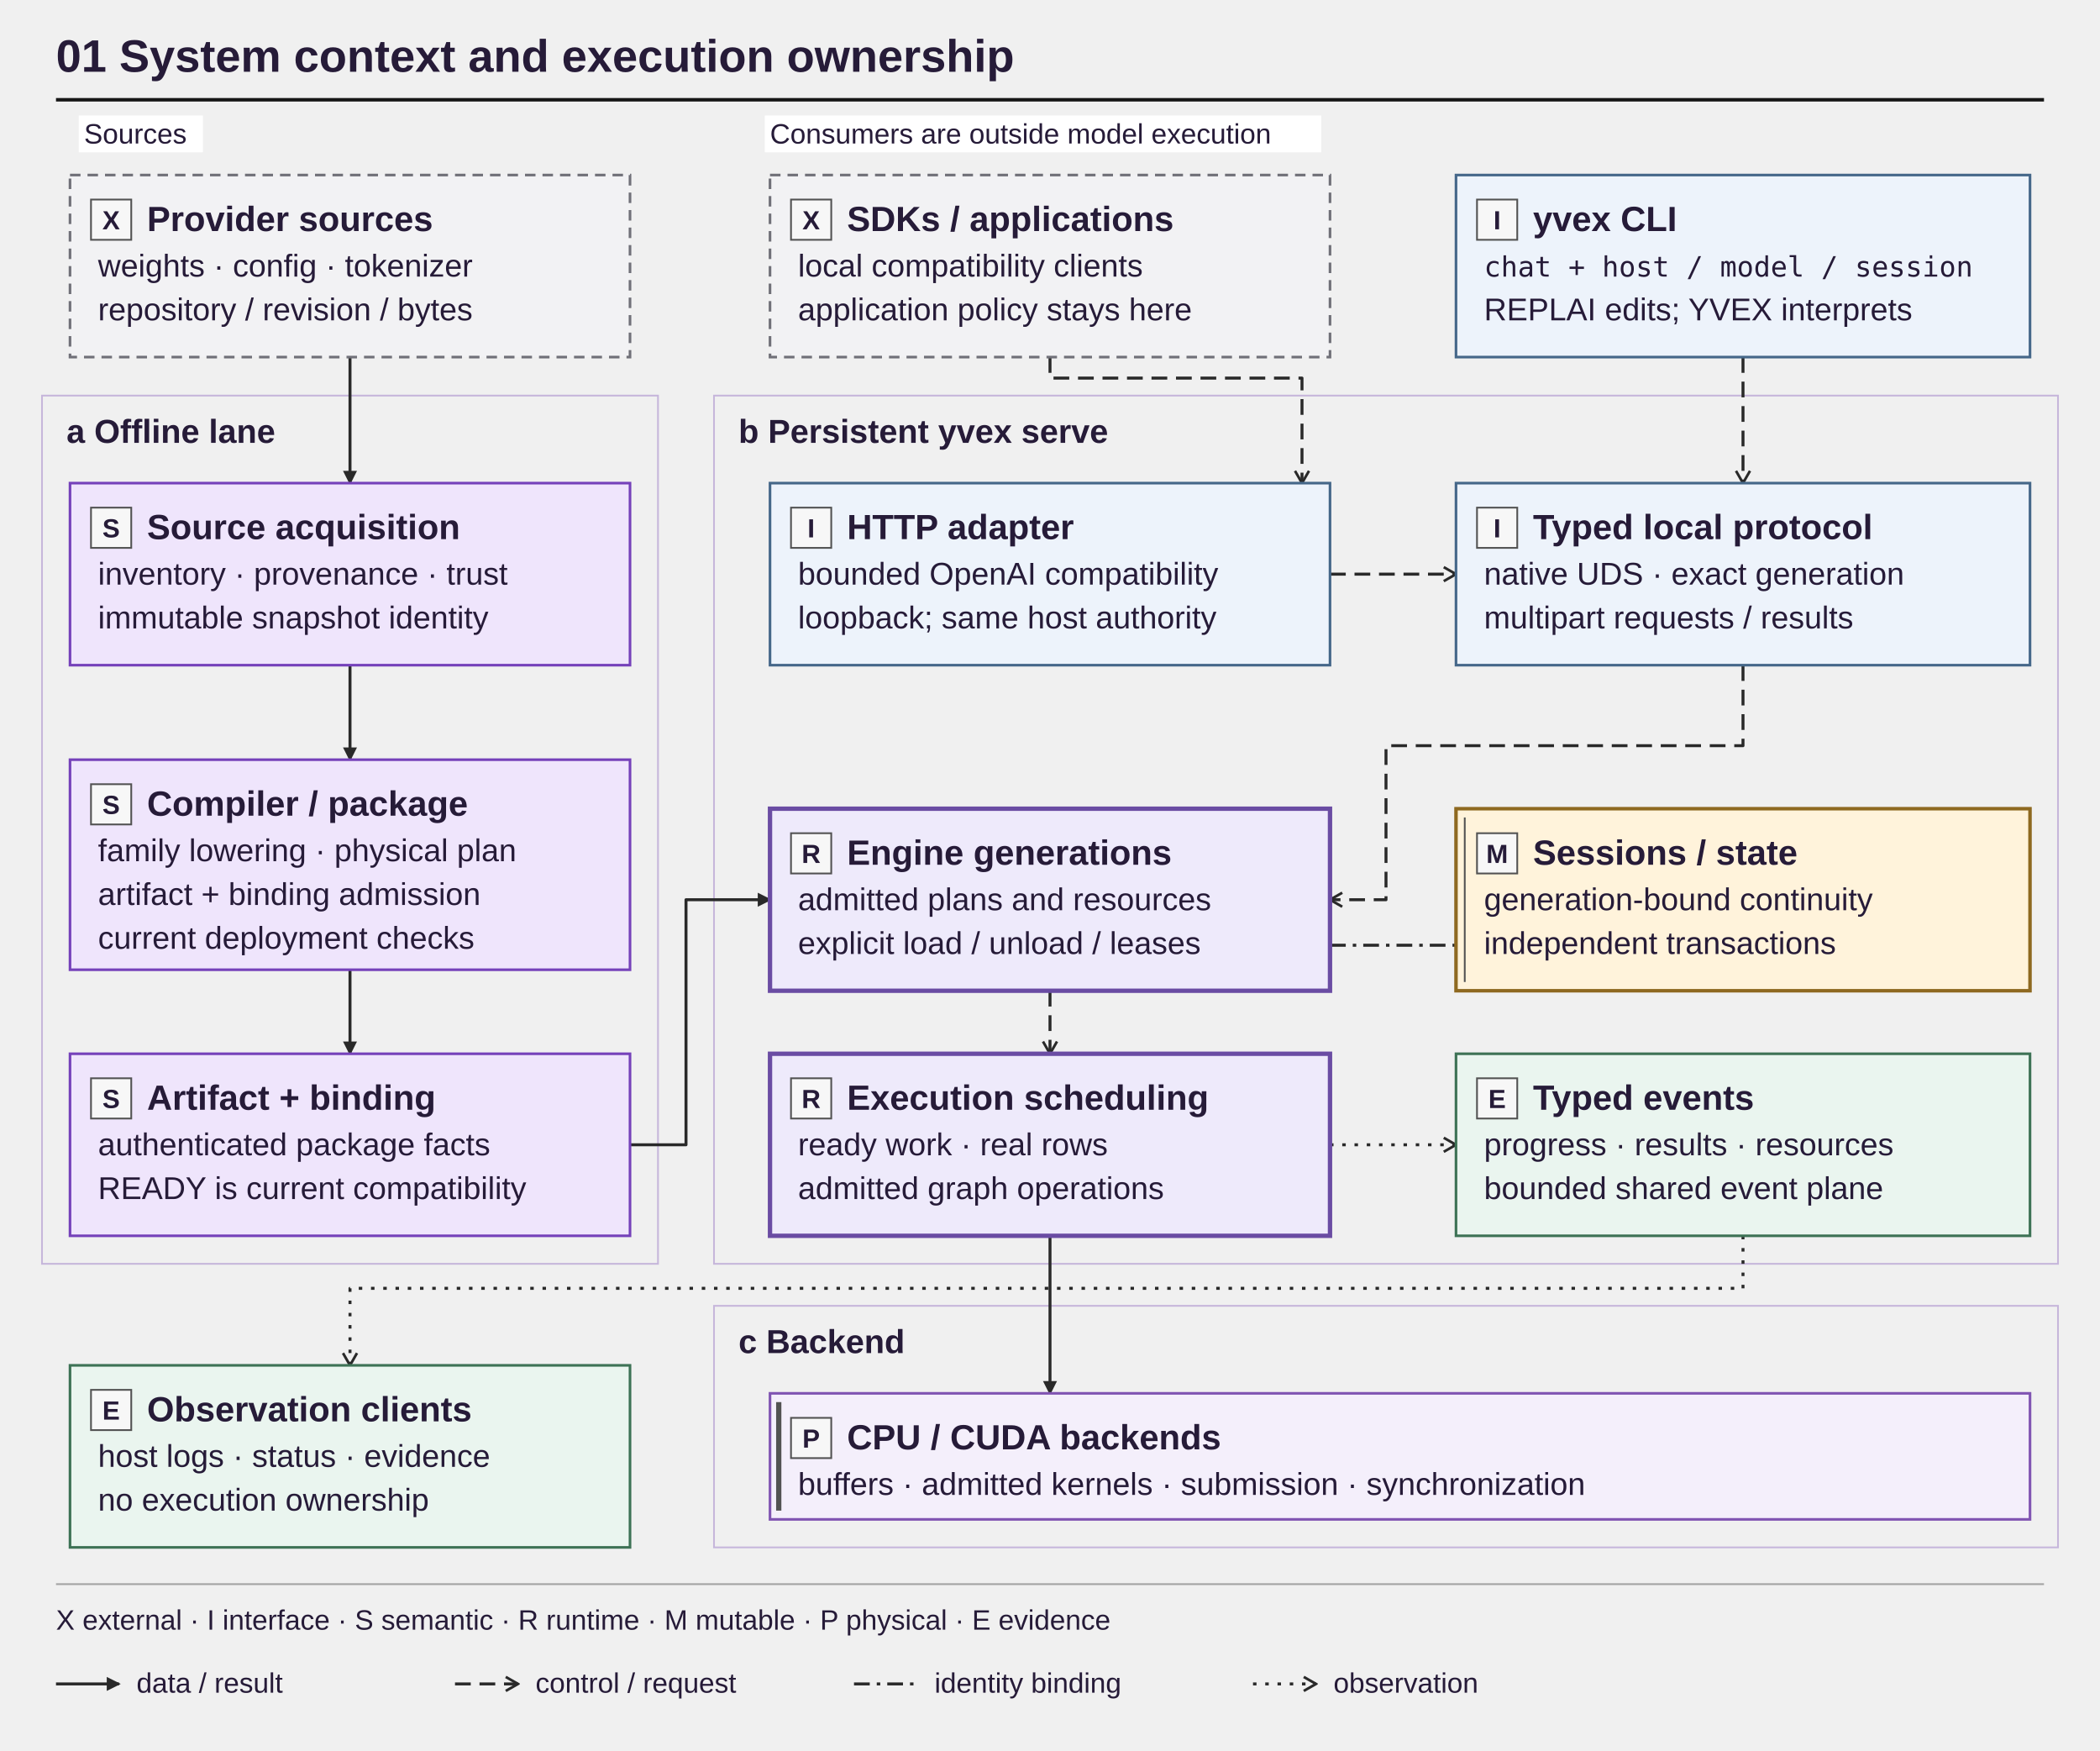
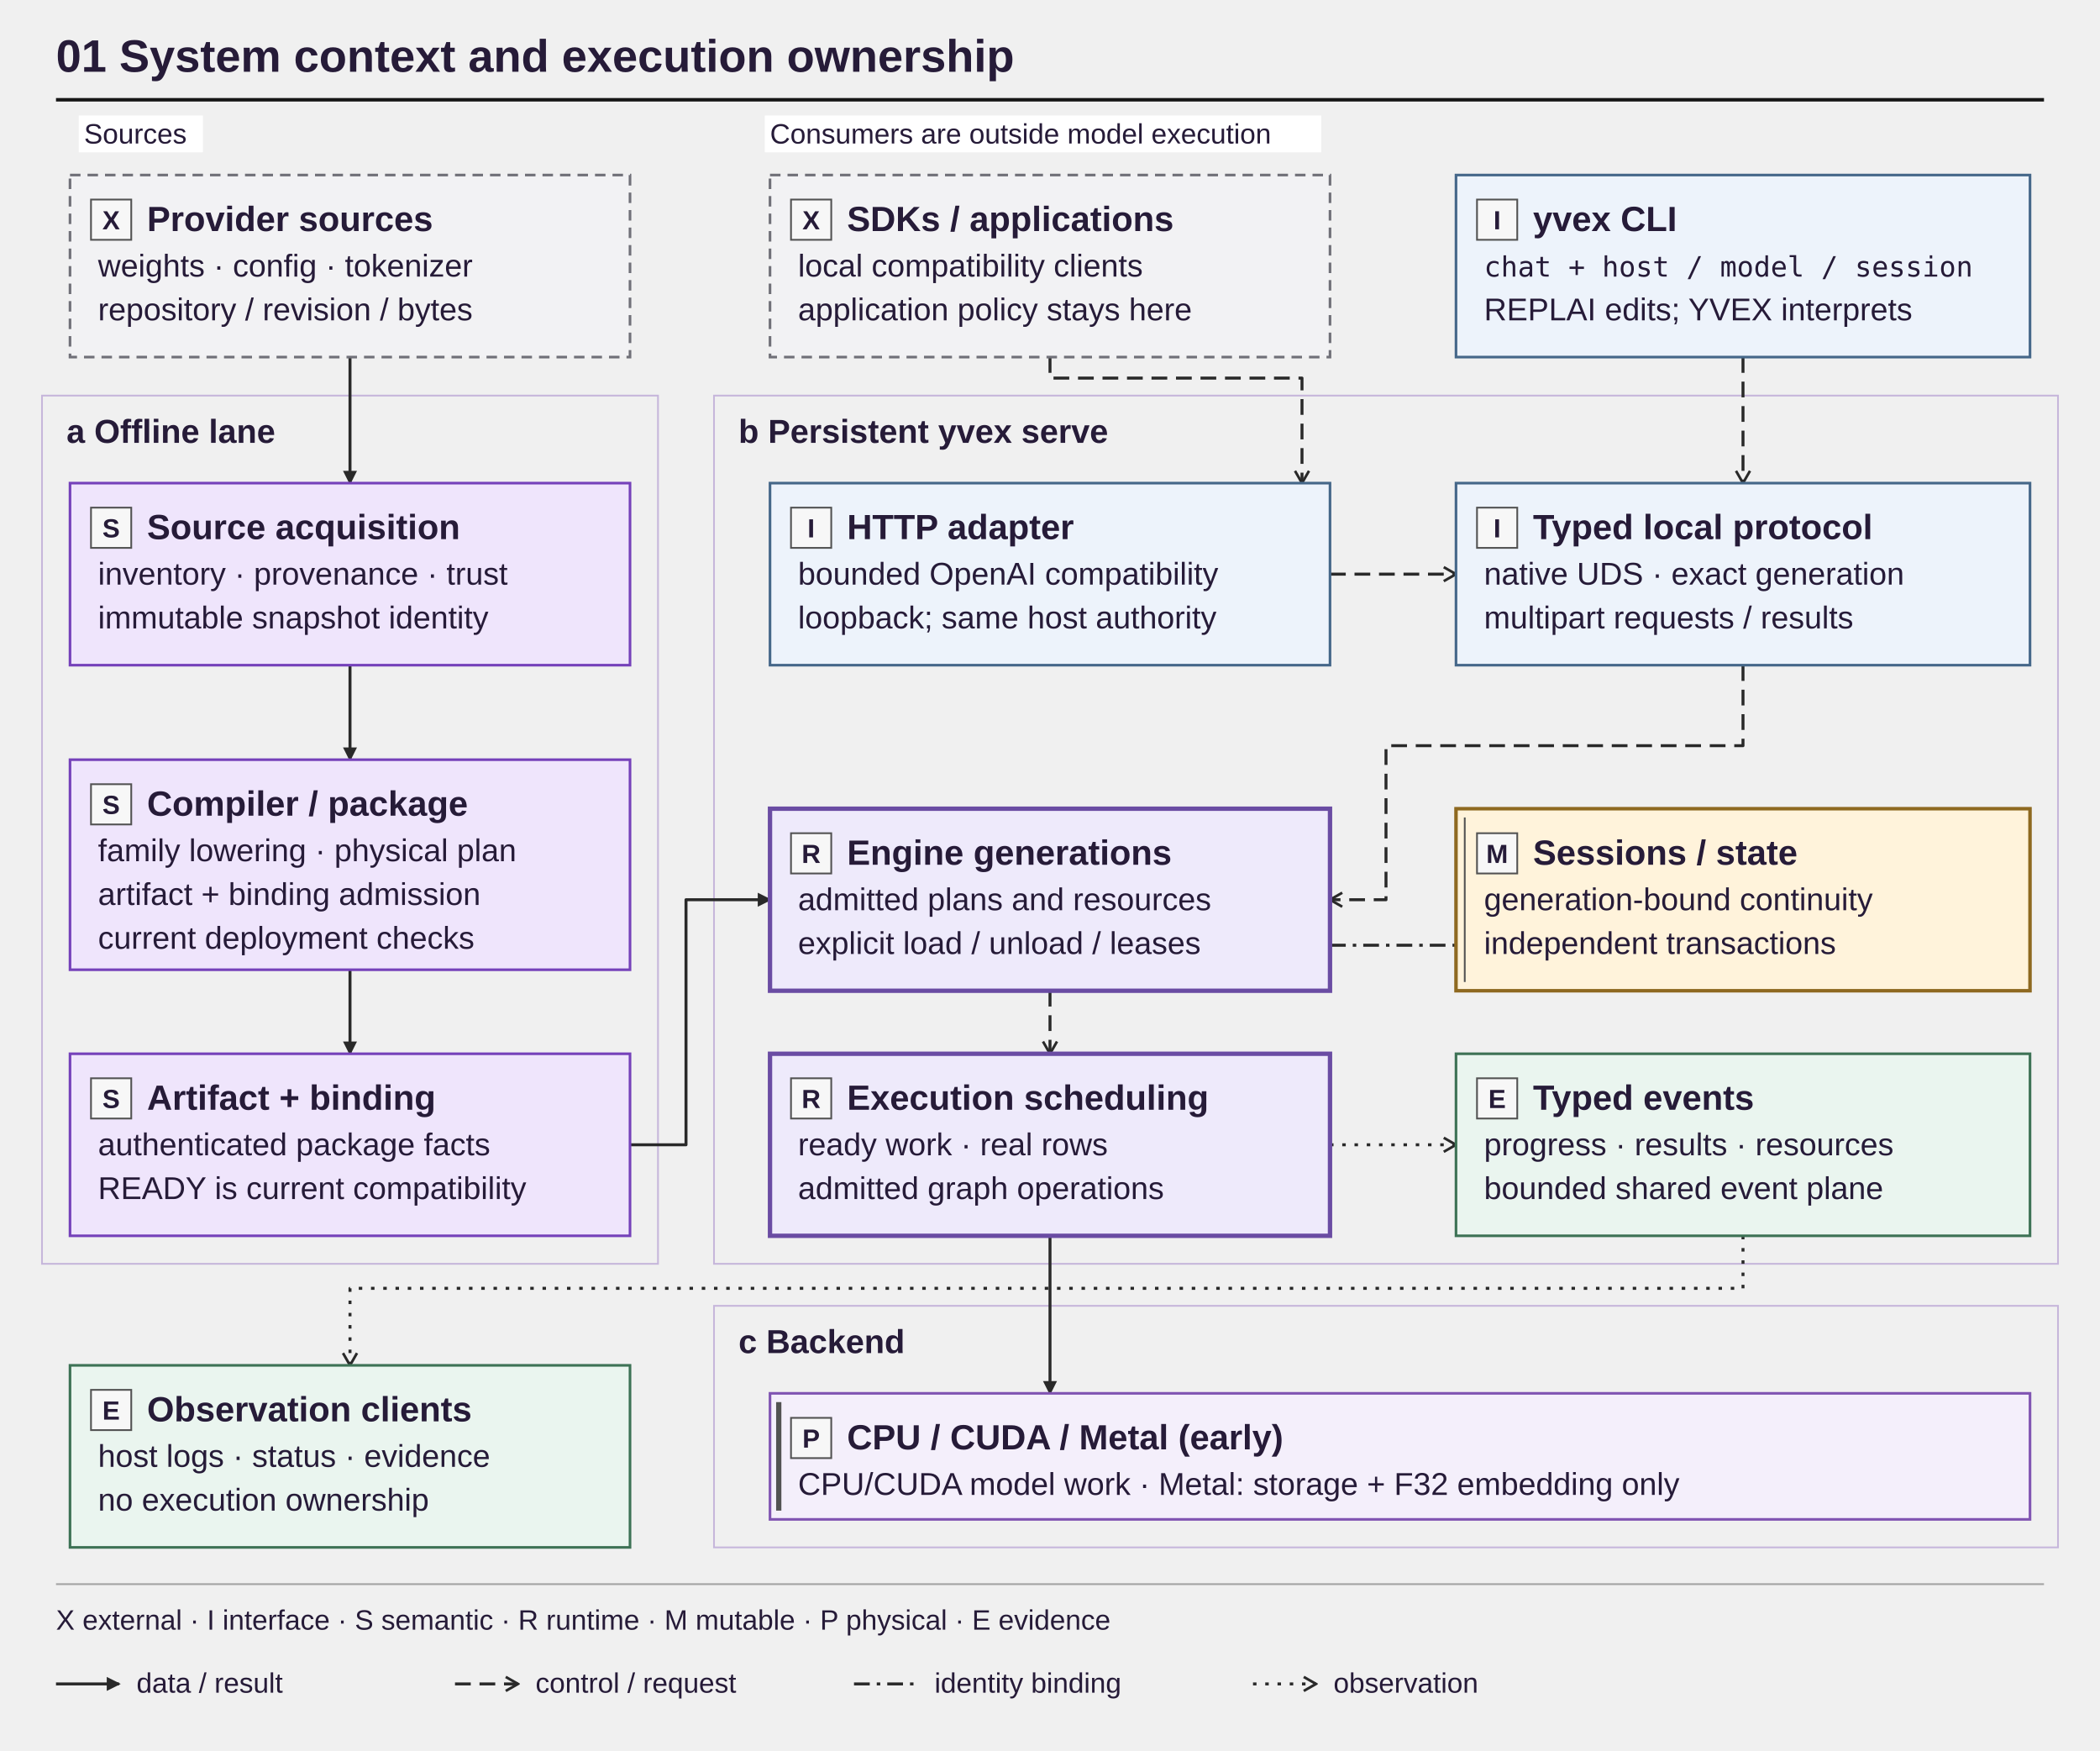
<svg xmlns="http://www.w3.org/2000/svg" width="1200" height="1000" viewBox="0 0 1200 1000" role="img" aria-labelledby="title desc">
  <defs>
    <style>text{fill:#261b38}
.title{font-size:26px;font-weight:700}.panel-title{font-size:19px;font-weight:700}
.node-title{font-size:20px;font-weight:700}.body{font-size:18px}
.note,.legend{font-size:16px}.code{font-size:16px}
.tag{font-size:15px;font-weight:700;text-anchor:middle}
.label{font-size:16px}
.panel{fill:none;stroke:#c6b6db;stroke-width:1}
.node{fill:#fff;stroke:#665275;stroke-width:1.5}
.semantic{fill:#efe5fc;stroke:#7541ba}.physical{fill:#f4effb;stroke:#8054b2}
.runtime{fill:#eeeafb;stroke:#6a4ca3}.mutable{fill:#fff3db;stroke:#8e6920}
.interface{fill:#edf3fb;stroke:#456789}.external{fill:#f2f2f4;stroke:#707078}
.evidence{fill:#eaf5ef;stroke:#3d7255}
.external{stroke-dasharray:6 4}.runtime{stroke-width:2.5}.mutable{stroke-width:2}
.edge{fill:none;stroke:#292929;stroke-width:1.7;stroke-linejoin:round}
@media(prefers-color-scheme:dark){.title,.legend,.panel-title{fill:#e9e2f4}.edge{stroke:#b9b0c5}#solid path{fill:#b9b0c5}#open path{stroke:#b9b0c5}}</style>
    <marker id="solid" markerWidth="8" markerHeight="8" refX="7" refY="4" orient="auto" markerUnits="userSpaceOnUse">
      <path d="M0 0L8 4L0 8Z" fill="#292929" />
    </marker>
    <marker id="open" markerWidth="9" markerHeight="10" refX="8" refY="5" orient="auto" markerUnits="userSpaceOnUse">
      <path d="M1 1L8 5L1 9" fill="none" stroke="#292929" stroke-width="1.5" />
    </marker>
  </defs>
  <text x="32" y="41" class="title" font-family="Liberation Sans, Arial, sans-serif">01  System context and execution ownership</text>
  <path d="M32 57H1168" stroke="#161616" stroke-width="2" />
  <rect class="panel" x="24" y="226" width="352" height="496" />
  <text x="38" y="253" class="panel-title" font-family="Liberation Sans, Arial, sans-serif">a  Offline lane</text>
  <rect class="panel" x="408" y="226" width="768" height="496" />
  <text x="422" y="253" class="panel-title" font-family="Liberation Sans, Arial, sans-serif">b  Persistent yvex serve</text>
  <rect class="panel" x="408" y="746" width="768" height="138" />
  <text x="422" y="773" class="panel-title" font-family="Liberation Sans, Arial, sans-serif">c  Backend</text>
  <polyline class="edge" points="200,204 200,276" stroke-dasharray="none" marker-end="url(#solid)" />
  <polyline class="edge" points="200,380 200,434" stroke-dasharray="none" marker-end="url(#solid)" />
  <polyline class="edge" points="200,554 200,602" stroke-dasharray="none" marker-end="url(#solid)" />
  <polyline class="edge" points="600,204 600,216 744,216 744,276" stroke-dasharray="9 5" marker-end="url(#open)" />
  <polyline class="edge" points="996,204 996,276" stroke-dasharray="9 5" marker-end="url(#open)" />
  <polyline class="edge" points="760,328 832,328" stroke-dasharray="9 5" marker-end="url(#open)" />
  <polyline class="edge" points="996,380 996,426 792,426 792,514 760,514" stroke-dasharray="9 5" marker-end="url(#open)" />
  <polyline class="edge" points="360,654 392,654 392,514 440,514" stroke-dasharray="none" marker-end="url(#solid)" />
  <polyline class="edge" points="760,540 832,540" stroke-dasharray="9 4 2 4" marker-end="none" />
  <polyline class="edge" points="600,566 600,602" stroke-dasharray="9 5" marker-end="url(#open)" />
  <polyline class="edge" points="600,706 600,796" stroke-dasharray="none" marker-end="url(#solid)" />
  <polyline class="edge" points="760,654 832,654" stroke-dasharray="2 5" marker-end="url(#open)" />
  <polyline class="edge" points="996,706 996,736 200,736 200,780" stroke-dasharray="2 5" marker-end="url(#open)" />
  <g id="providers">
    <rect class="node external" x="40" y="100" width="320" height="104" />
    <rect x="52" y="114" width="23" height="23" fill="#f7f7f7" stroke="#525252" />
    <text x="63.5" y="131" class="tag" font-family="Liberation Sans, Arial, sans-serif">X</text>
    <text x="84" y="132" class="node-title" font-family="Liberation Sans, Arial, sans-serif">Provider sources</text>
    <text x="56" y="158" class="body" font-family="Liberation Sans, Arial, sans-serif">weights · config · tokenizer</text>
    <text x="56" y="183" class="body" font-family="Liberation Sans, Arial, sans-serif">repository / revision / bytes</text>
  </g>
  <g id="applications">
    <rect class="node external" x="440" y="100" width="320" height="104" />
    <rect x="452" y="114" width="23" height="23" fill="#f7f7f7" stroke="#525252" />
    <text x="463.5" y="131" class="tag" font-family="Liberation Sans, Arial, sans-serif">X</text>
    <text x="484" y="132" class="node-title" font-family="Liberation Sans, Arial, sans-serif">SDKs / applications</text>
    <text x="456" y="158" class="body" font-family="Liberation Sans, Arial, sans-serif">local compatibility clients</text>
    <text x="456" y="183" class="body" font-family="Liberation Sans, Arial, sans-serif">application policy stays here</text>
  </g>
  <g id="cli">
    <rect class="node interface" x="832" y="100" width="328" height="104" />
    <rect x="844" y="114" width="23" height="23" fill="#f7f7f7" stroke="#525252" />
    <text x="855.5" y="131" class="tag" font-family="Liberation Sans, Arial, sans-serif">I</text>
    <text x="876" y="132" class="node-title" font-family="Liberation Sans, Arial, sans-serif">yvex CLI</text>
    <text x="848" y="158" class="code" font-family="DejaVu Sans Mono, monospace">chat + host / model / session</text>
    <text x="848" y="183" class="body" font-family="Liberation Sans, Arial, sans-serif">REPLAI edits; YVEX interprets</text>
  </g>
  <g id="source">
    <rect class="node semantic" x="40" y="276" width="320" height="104" />
    <rect x="52" y="290" width="23" height="23" fill="#f7f7f7" stroke="#525252" />
    <text x="63.5" y="307" class="tag" font-family="Liberation Sans, Arial, sans-serif">S</text>
    <text x="84" y="308" class="node-title" font-family="Liberation Sans, Arial, sans-serif">Source acquisition</text>
    <text x="56" y="334" class="body" font-family="Liberation Sans, Arial, sans-serif">inventory · provenance · trust</text>
    <text x="56" y="359" class="body" font-family="Liberation Sans, Arial, sans-serif">immutable snapshot identity</text>
  </g>
  <g id="http">
    <rect class="node interface" x="440" y="276" width="320" height="104" />
    <rect x="452" y="290" width="23" height="23" fill="#f7f7f7" stroke="#525252" />
    <text x="463.5" y="307" class="tag" font-family="Liberation Sans, Arial, sans-serif">I</text>
    <text x="484" y="308" class="node-title" font-family="Liberation Sans, Arial, sans-serif">HTTP adapter</text>
    <text x="456" y="334" class="body" font-family="Liberation Sans, Arial, sans-serif">bounded OpenAI compatibility</text>
    <text x="456" y="359" class="body" font-family="Liberation Sans, Arial, sans-serif">loopback; same host authority</text>
  </g>
  <g id="protocol">
    <rect class="node interface" x="832" y="276" width="328" height="104" />
    <rect x="844" y="290" width="23" height="23" fill="#f7f7f7" stroke="#525252" />
    <text x="855.5" y="307" class="tag" font-family="Liberation Sans, Arial, sans-serif">I</text>
    <text x="876" y="308" class="node-title" font-family="Liberation Sans, Arial, sans-serif">Typed local protocol</text>
    <text x="848" y="334" class="body" font-family="Liberation Sans, Arial, sans-serif">native UDS · exact generation</text>
    <text x="848" y="359" class="body" font-family="Liberation Sans, Arial, sans-serif">multipart requests / results</text>
  </g>
  <g id="compiler">
    <rect class="node semantic" x="40" y="434" width="320" height="120" />
    <rect x="52" y="448" width="23" height="23" fill="#f7f7f7" stroke="#525252" />
    <text x="63.5" y="465" class="tag" font-family="Liberation Sans, Arial, sans-serif">S</text>
    <text x="84" y="466" class="node-title" font-family="Liberation Sans, Arial, sans-serif">Compiler / package</text>
    <text x="56" y="492" class="body" font-family="Liberation Sans, Arial, sans-serif">family lowering · physical plan</text>
    <text x="56" y="517" class="body" font-family="Liberation Sans, Arial, sans-serif">artifact + binding admission</text>
    <text x="56" y="542" class="body" font-family="Liberation Sans, Arial, sans-serif">current deployment checks</text>
  </g>
  <g id="engines">
    <rect class="node runtime" x="440" y="462" width="320" height="104" />
    <rect x="452" y="476" width="23" height="23" fill="#f7f7f7" stroke="#525252" />
    <text x="463.5" y="493" class="tag" font-family="Liberation Sans, Arial, sans-serif">R</text>
    <text x="484" y="494" class="node-title" font-family="Liberation Sans, Arial, sans-serif">Engine generations</text>
    <text x="456" y="520" class="body" font-family="Liberation Sans, Arial, sans-serif">admitted plans and resources</text>
    <text x="456" y="545" class="body" font-family="Liberation Sans, Arial, sans-serif">explicit load / unload / leases</text>
  </g>
  <g id="sessions">
    <rect class="node mutable" x="832" y="462" width="328" height="104" />
    <path d="M837 467V561" stroke="#525252" stroke-width="1" />
    <rect x="844" y="476" width="23" height="23" fill="#f7f7f7" stroke="#525252" />
    <text x="855.5" y="493" class="tag" font-family="Liberation Sans, Arial, sans-serif">M</text>
    <text x="876" y="494" class="node-title" font-family="Liberation Sans, Arial, sans-serif">Sessions / state</text>
    <text x="848" y="520" class="body" font-family="Liberation Sans, Arial, sans-serif">generation-bound continuity</text>
    <text x="848" y="545" class="body" font-family="Liberation Sans, Arial, sans-serif">independent transactions</text>
  </g>
  <g id="package">
    <rect class="node semantic" x="40" y="602" width="320" height="104" />
    <rect x="52" y="616" width="23" height="23" fill="#f7f7f7" stroke="#525252" />
    <text x="63.5" y="633" class="tag" font-family="Liberation Sans, Arial, sans-serif">S</text>
    <text x="84" y="634" class="node-title" font-family="Liberation Sans, Arial, sans-serif">Artifact + binding</text>
    <text x="56" y="660" class="body" font-family="Liberation Sans, Arial, sans-serif">authenticated package facts</text>
    <text x="56" y="685" class="body" font-family="Liberation Sans, Arial, sans-serif">READY is current compatibility</text>
  </g>
  <g id="work">
    <rect class="node runtime" x="440" y="602" width="320" height="104" />
    <rect x="452" y="616" width="23" height="23" fill="#f7f7f7" stroke="#525252" />
    <text x="463.5" y="633" class="tag" font-family="Liberation Sans, Arial, sans-serif">R</text>
    <text x="484" y="634" class="node-title" font-family="Liberation Sans, Arial, sans-serif">Execution scheduling</text>
    <text x="456" y="660" class="body" font-family="Liberation Sans, Arial, sans-serif">ready work · real rows</text>
    <text x="456" y="685" class="body" font-family="Liberation Sans, Arial, sans-serif">admitted graph operations</text>
  </g>
  <g id="events">
    <rect class="node evidence" x="832" y="602" width="328" height="104" />
    <rect x="844" y="616" width="23" height="23" fill="#f7f7f7" stroke="#525252" />
    <text x="855.5" y="633" class="tag" font-family="Liberation Sans, Arial, sans-serif">E</text>
    <text x="876" y="634" class="node-title" font-family="Liberation Sans, Arial, sans-serif">Typed events</text>
    <text x="848" y="660" class="body" font-family="Liberation Sans, Arial, sans-serif">progress · results · resources</text>
    <text x="848" y="685" class="body" font-family="Liberation Sans, Arial, sans-serif">bounded shared event plane</text>
  </g>
  <g id="reports">
    <rect class="node evidence" x="40" y="780" width="320" height="104" />
    <rect x="52" y="794" width="23" height="23" fill="#f7f7f7" stroke="#525252" />
    <text x="63.5" y="811" class="tag" font-family="Liberation Sans, Arial, sans-serif">E</text>
    <text x="84" y="812" class="node-title" font-family="Liberation Sans, Arial, sans-serif">Observation clients</text>
    <text x="56" y="838" class="body" font-family="Liberation Sans, Arial, sans-serif">host logs · status · evidence</text>
    <text x="56" y="863" class="body" font-family="Liberation Sans, Arial, sans-serif">no execution ownership</text>
  </g>
  <g id="backend">
    <rect class="node physical" x="440" y="796" width="720" height="72" />
    <path d="M445 801V863" stroke="#525252" stroke-width="3" />
    <rect x="452" y="810" width="23" height="23" fill="#f7f7f7" stroke="#525252" />
    <text x="463.5" y="827" class="tag" font-family="Liberation Sans, Arial, sans-serif">P</text>
-     <text x="484" y="828" class="node-title" font-family="Liberation Sans, Arial, sans-serif">CPU / CUDA backends</text>
-     <text x="456" y="854" class="body" font-family="Liberation Sans, Arial, sans-serif">buffers · admitted kernels · submission · synchronization</text>
+     <text x="484" y="828" class="node-title" font-family="Liberation Sans, Arial, sans-serif">CPU / CUDA / Metal (early)</text>
+     <text x="456" y="854" class="body" font-family="Liberation Sans, Arial, sans-serif">CPU/CUDA model work · Metal: storage + F32 embedding only</text>
  </g>
  <rect x="45" y="66" width="70.96" height="21" fill="#fff" />
  <text x="48" y="82" class="label" font-family="Liberation Sans, Arial, sans-serif">Sources</text>
  <rect x="437" y="66" width="318" height="21" fill="#fff" />
  <text x="440" y="82" class="label" font-family="Liberation Sans, Arial, sans-serif">Consumers are outside model execution</text>
  <path d="M32 905H1168" stroke="#a3a3a3" />
  <text x="32" y="931" class="legend" font-family="Liberation Sans, Arial, sans-serif">X external · I interface · S semantic · R runtime · M mutable · P physical · E evidence</text>
  <path class="edge" d="M32 962h36" stroke-dasharray="none" marker-end="url(#solid)" />
  <text x="78" y="967" class="legend" font-family="Liberation Sans, Arial, sans-serif">data / result</text>
  <path class="edge" d="M260 962h36" stroke-dasharray="9 5" marker-end="url(#open)" />
  <text x="306" y="967" class="legend" font-family="Liberation Sans, Arial, sans-serif">control / request</text>
  <path class="edge" d="M488 962h36" stroke-dasharray="9 4 2 4" marker-end="none" />
  <text x="534" y="967" class="legend" font-family="Liberation Sans, Arial, sans-serif">identity binding</text>
  <path class="edge" d="M716 962h36" stroke-dasharray="2 5" marker-end="url(#open)" />
  <text x="762" y="967" class="legend" font-family="Liberation Sans, Arial, sans-serif">observation</text>
</svg>
